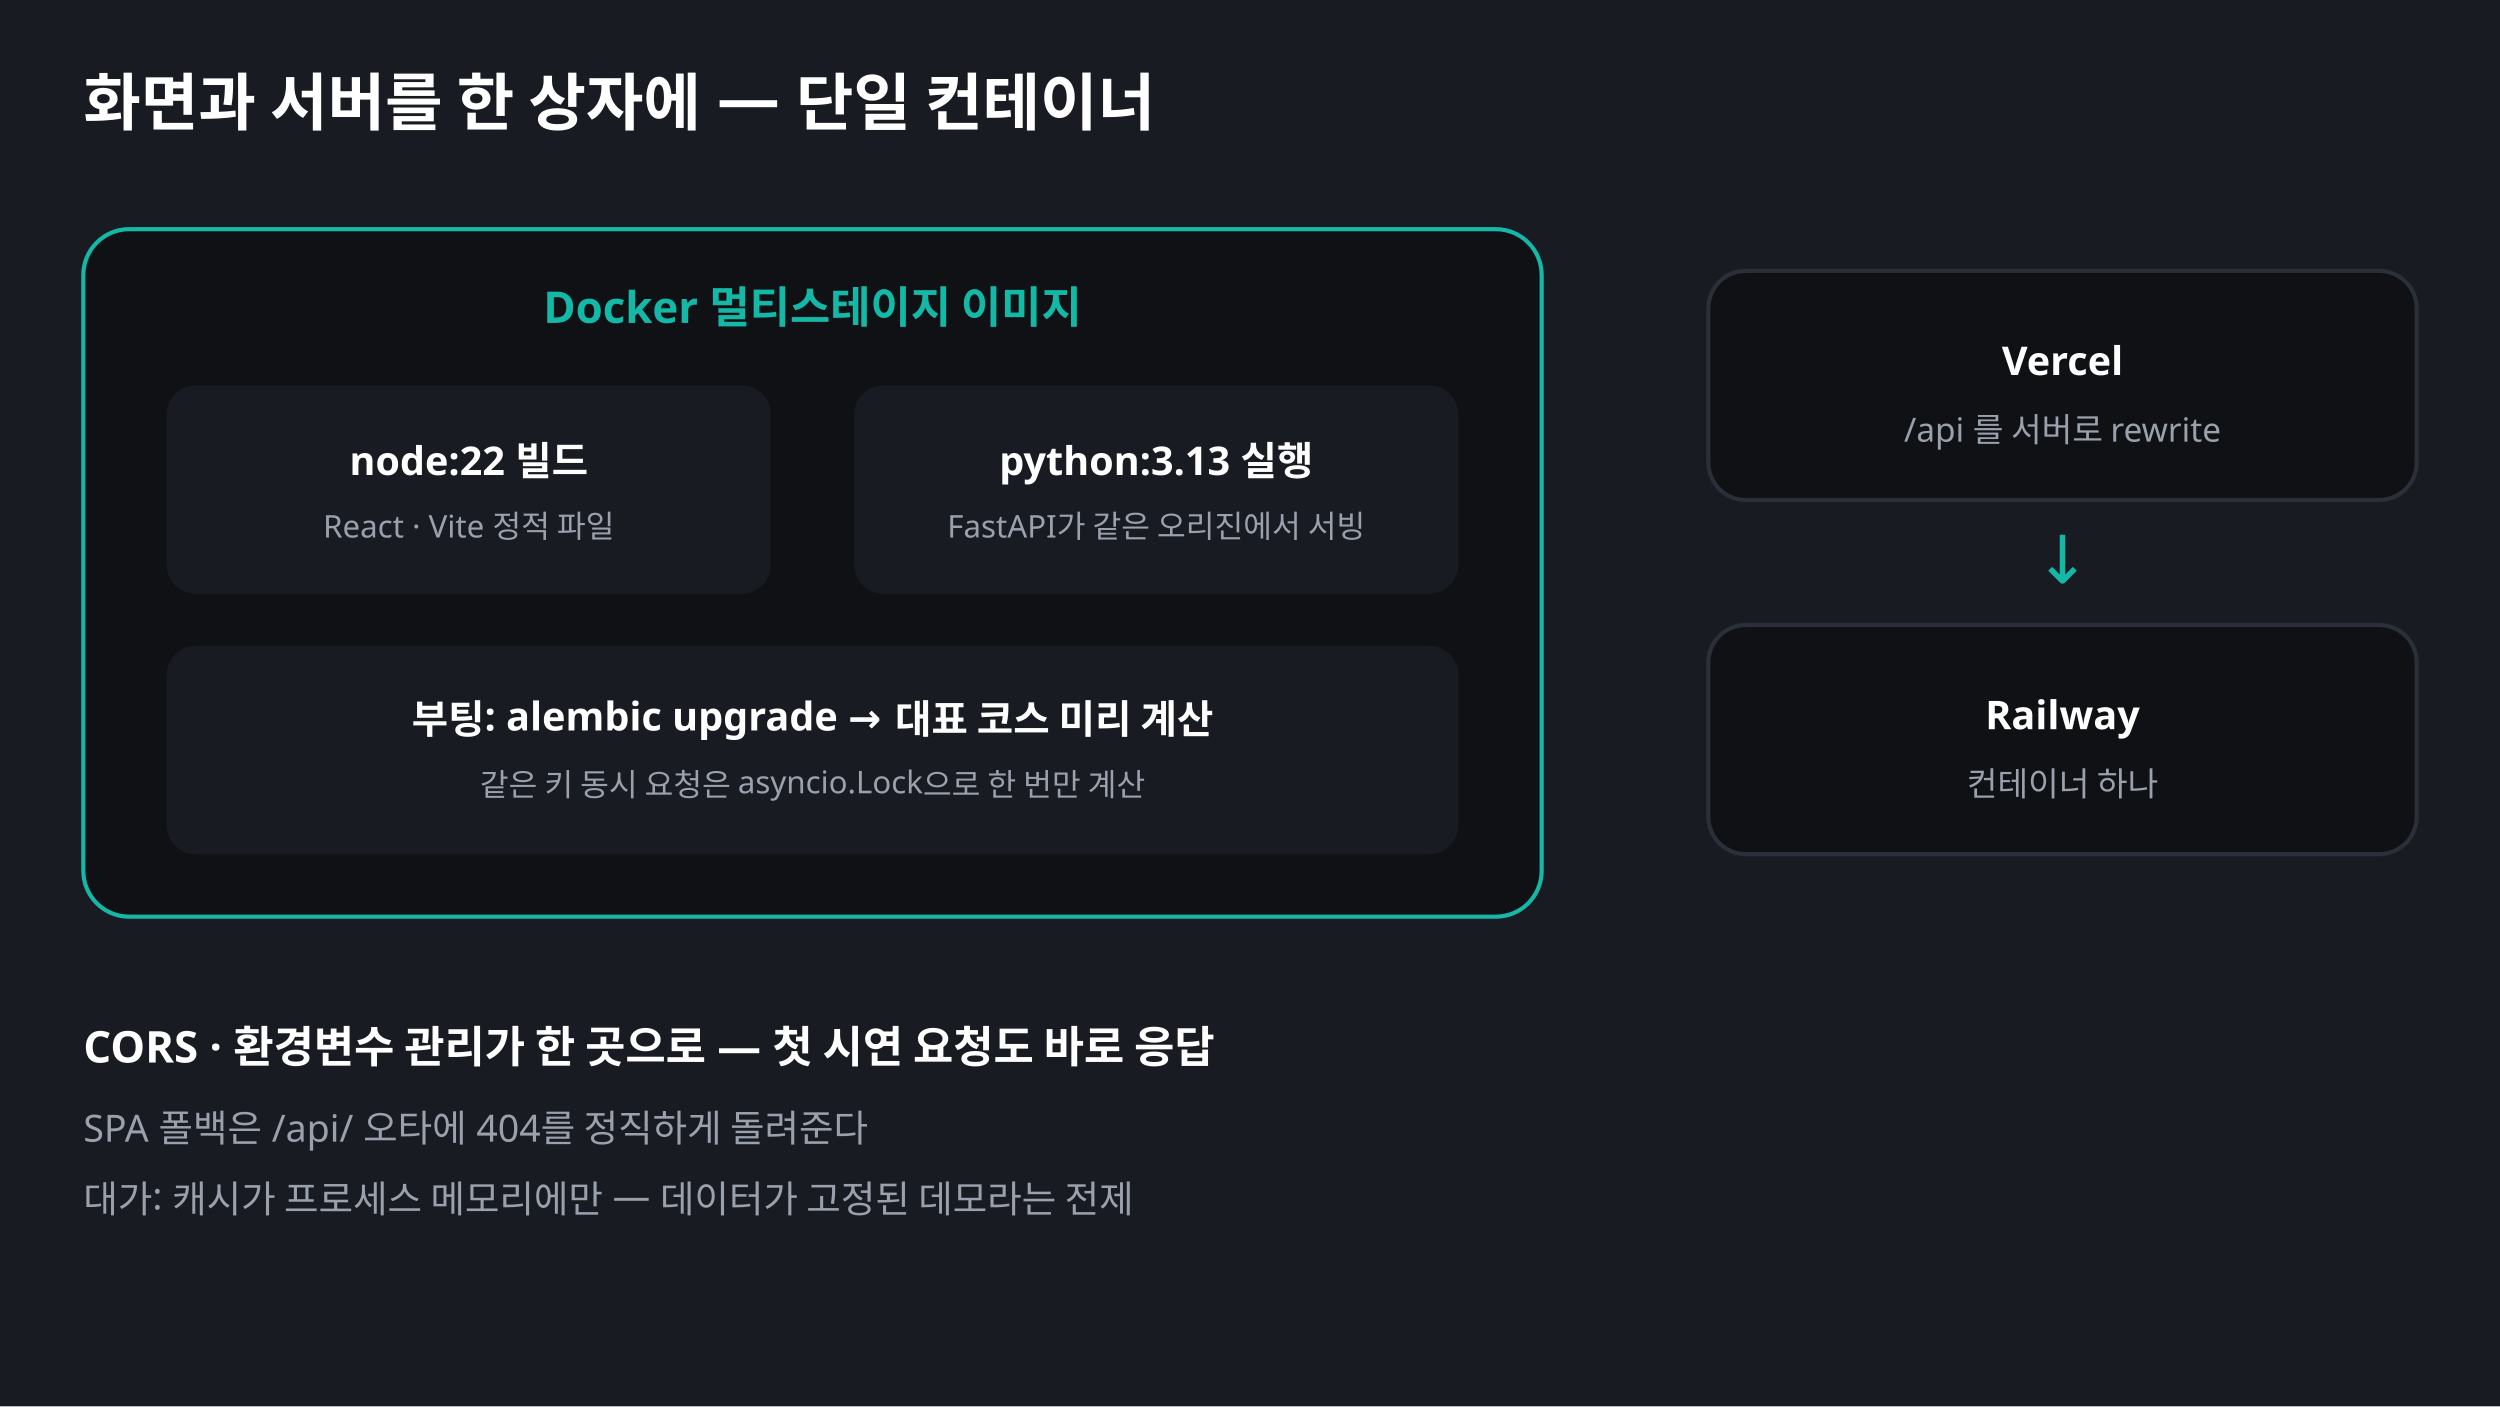
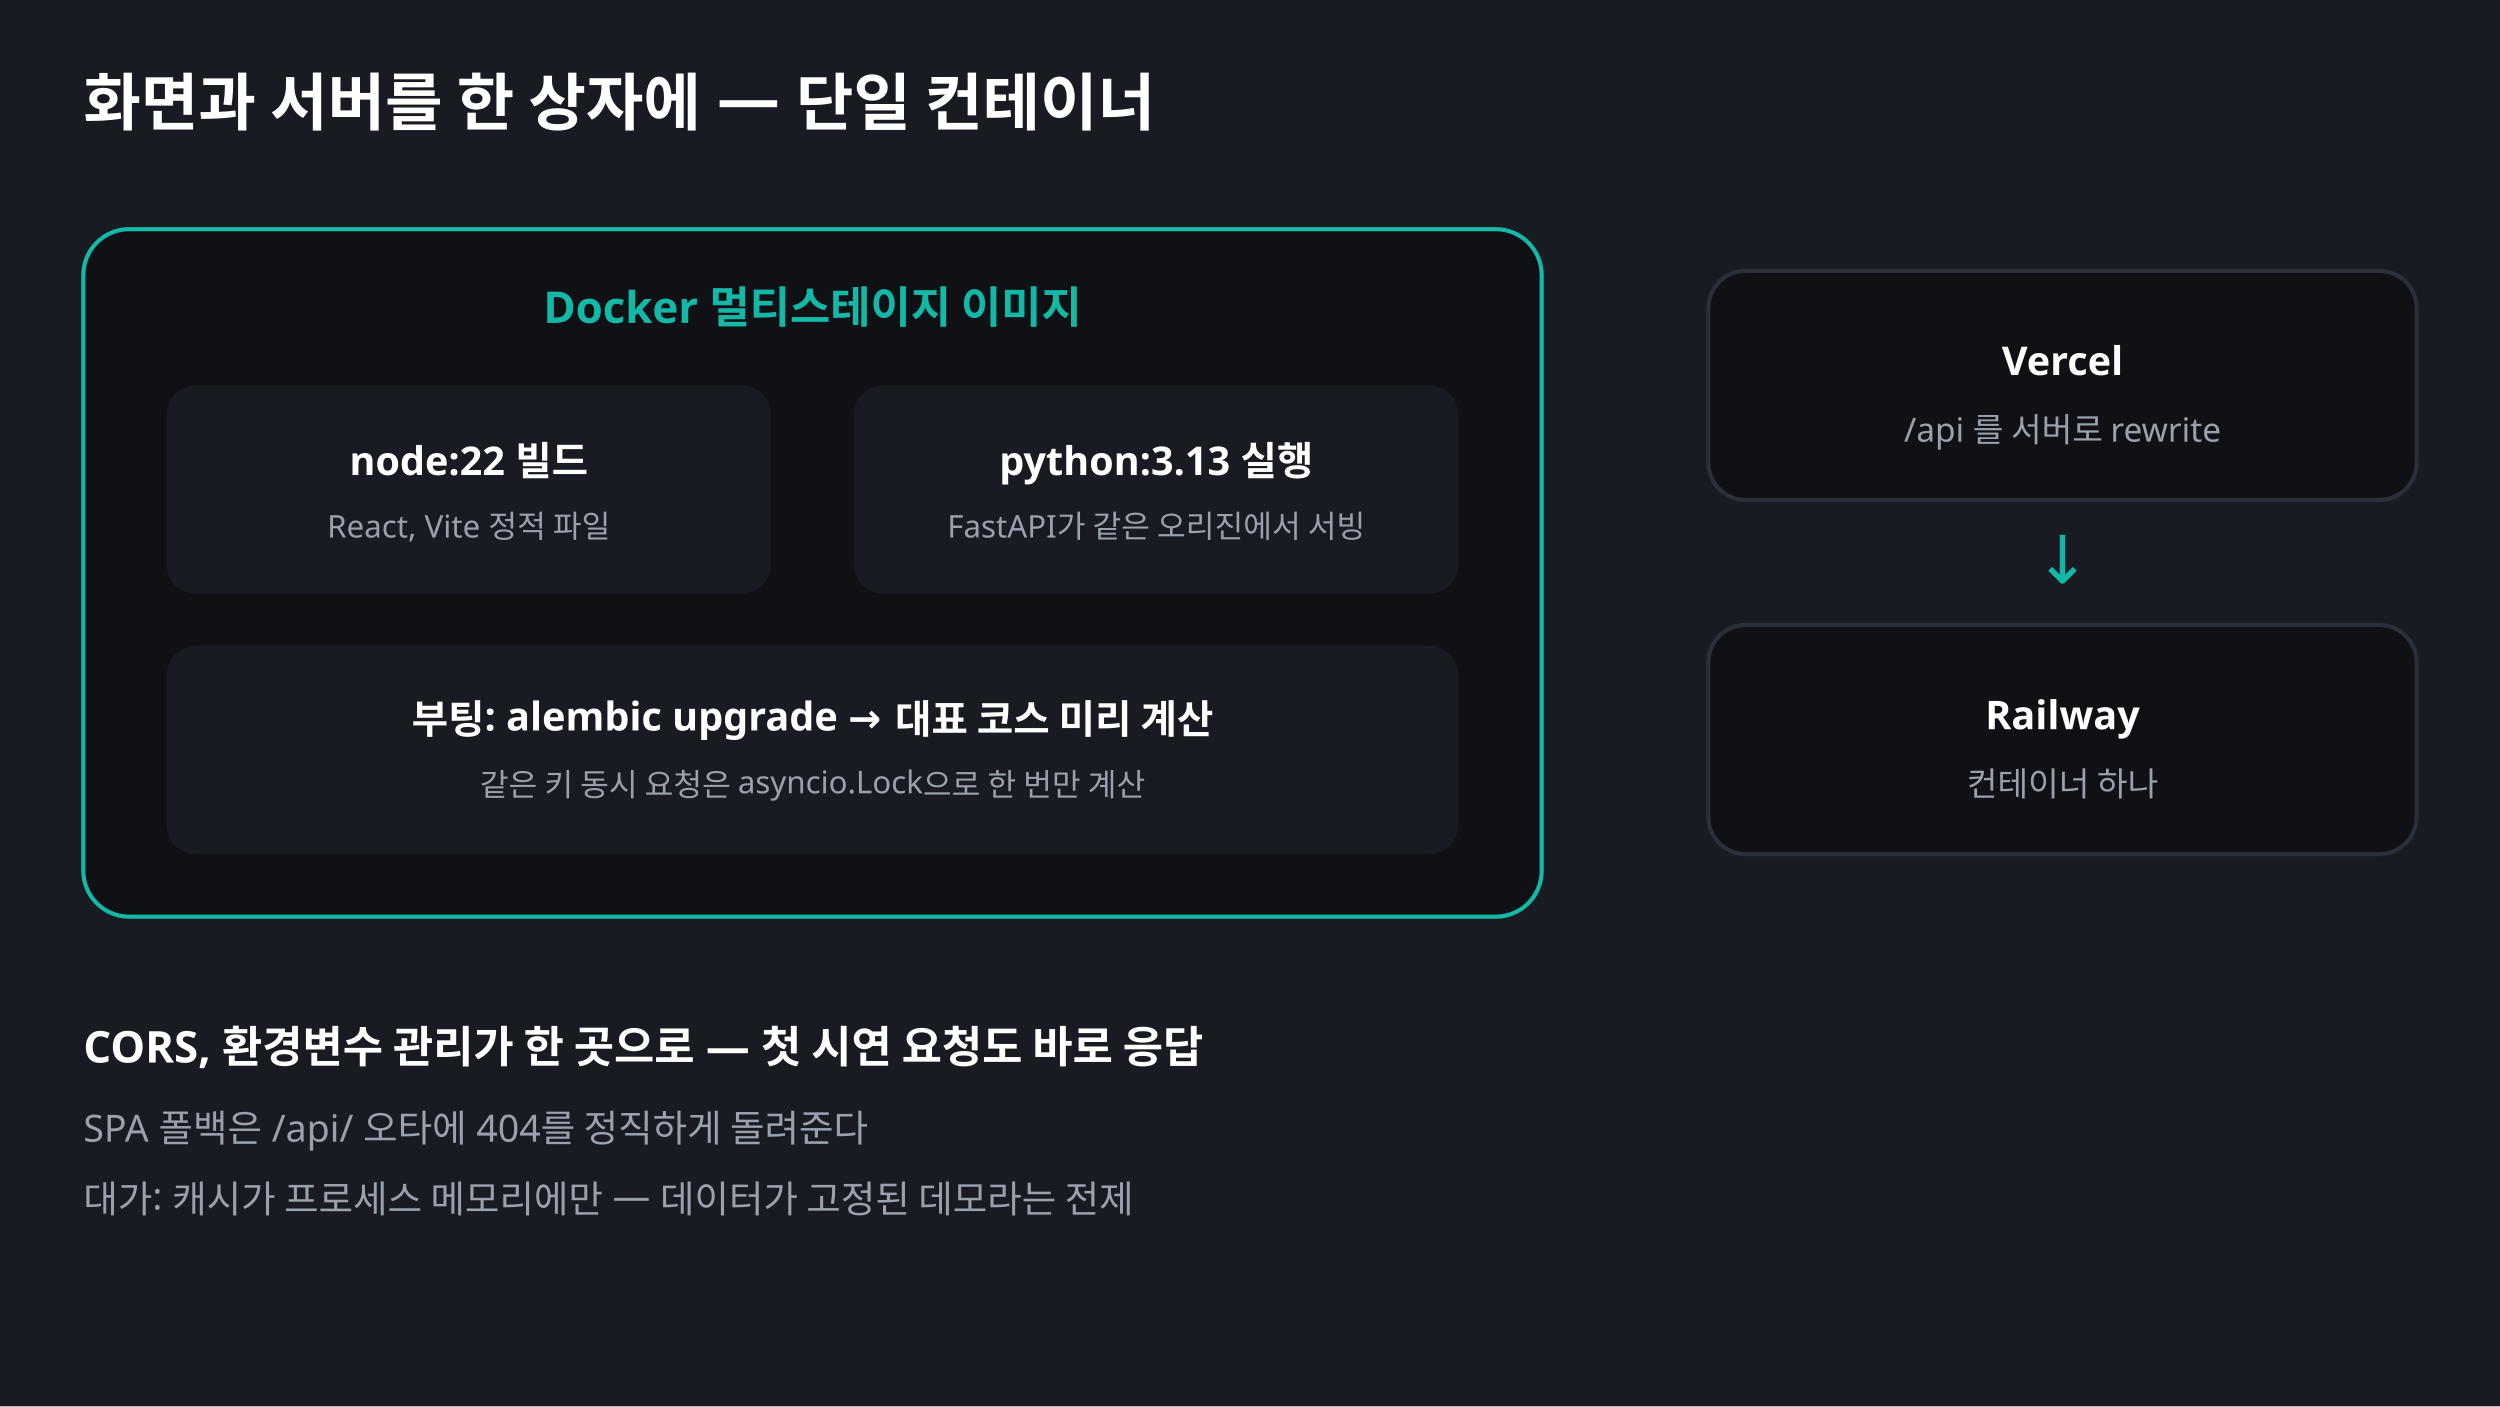
<svg xmlns="http://www.w3.org/2000/svg" viewBox="0 0 1200 675" font-family="Pretendard, 'Apple SD Gothic Neo', sans-serif">
  <rect width="1200" height="675" fill="#181b22" />
  <text x="40" y="60" fill="#fff" font-size="30" font-weight="700">화면과 서버를 한 상자에 — 단일 컨테이너</text>
  <rect x="40" y="110" width="700" height="330" rx="22" fill="#0f1115" stroke="#14b8a6" stroke-width="2" />
  <text x="390" y="155" fill="#14b8a6" font-size="21" font-weight="700" text-anchor="middle">Docker 멀티스테이지 이미지</text>
  <g font-size="19" font-weight="700" text-anchor="middle">
    <rect x="80" y="185" width="290" height="100" rx="14" fill="#181b22" />
    <text x="225" y="228" fill="#fff">node:22 빌드</text>
-     <text x="225" y="258" fill="#9aa1ad" font-size="15" font-weight="400">React · Vite 정적 파일</text>
+     <text x="225" y="258" fill="#9aa1ad" font-size="15" font-weight="400">React, Vite 정적 파일</text>
    <rect x="410" y="185" width="290" height="100" rx="14" fill="#181b22" />
    <text x="555" y="228" fill="#fff">python:3.13 실행</text>
    <text x="555" y="258" fill="#9aa1ad" font-size="15" font-weight="400">FastAPI가 같은 오리진에서 서빙</text>
    <rect x="80" y="310" width="620" height="100" rx="14" fill="#181b22" />
    <text x="390" y="352" fill="#fff">부팅: alembic upgrade → 대표 코스 미리 계산</text>
    <text x="390" y="382" fill="#9aa1ad" font-size="15" font-weight="400">같은 키 동시 요청은 asyncio.Lock으로 한 번만 계산</text>
  </g>
  <g font-size="19" font-weight="700" text-anchor="middle">
    <rect x="820" y="130" width="340" height="110" rx="18" fill="#0f1115" stroke="#2a2f3a" stroke-width="2" />
    <text x="990" y="180" fill="#fff">Vercel</text>
    <text x="990" y="212" fill="#9aa1ad" font-size="16" font-weight="400">/api 를 서버로 rewrite</text>
    <rect x="820" y="300" width="340" height="110" rx="18" fill="#0f1115" stroke="#2a2f3a" stroke-width="2" />
    <text x="990" y="350" fill="#fff">Railway</text>
    <text x="990" y="382" fill="#9aa1ad" font-size="16" font-weight="400">컨테이너 하나</text>
  </g>
  <text x="990" y="280" fill="#14b8a6" font-size="32" text-anchor="middle">↓</text>
-   <text x="40" y="510" fill="#fff" font-size="21" font-weight="700">CORS · 환경변수 관리가 한 곳으로 — 첫 시연 요청도 바로 응답</text>
+   <text x="40" y="510" fill="#fff" font-size="21" font-weight="700">CORS, 환경변수 관리가 한 곳으로 — 첫 시연 요청도 바로 응답</text>
  <text x="40" y="548" fill="#9aa1ad" font-size="18">SPA 폴백은 /api/ 오타에 404를 정직하게 돌려준다</text>
  <text x="40" y="582" fill="#9aa1ad" font-size="18">대가: 캐시가 프로세스 메모리에만 — 데이터가 고정된 데모라는 전제</text>
</svg>
